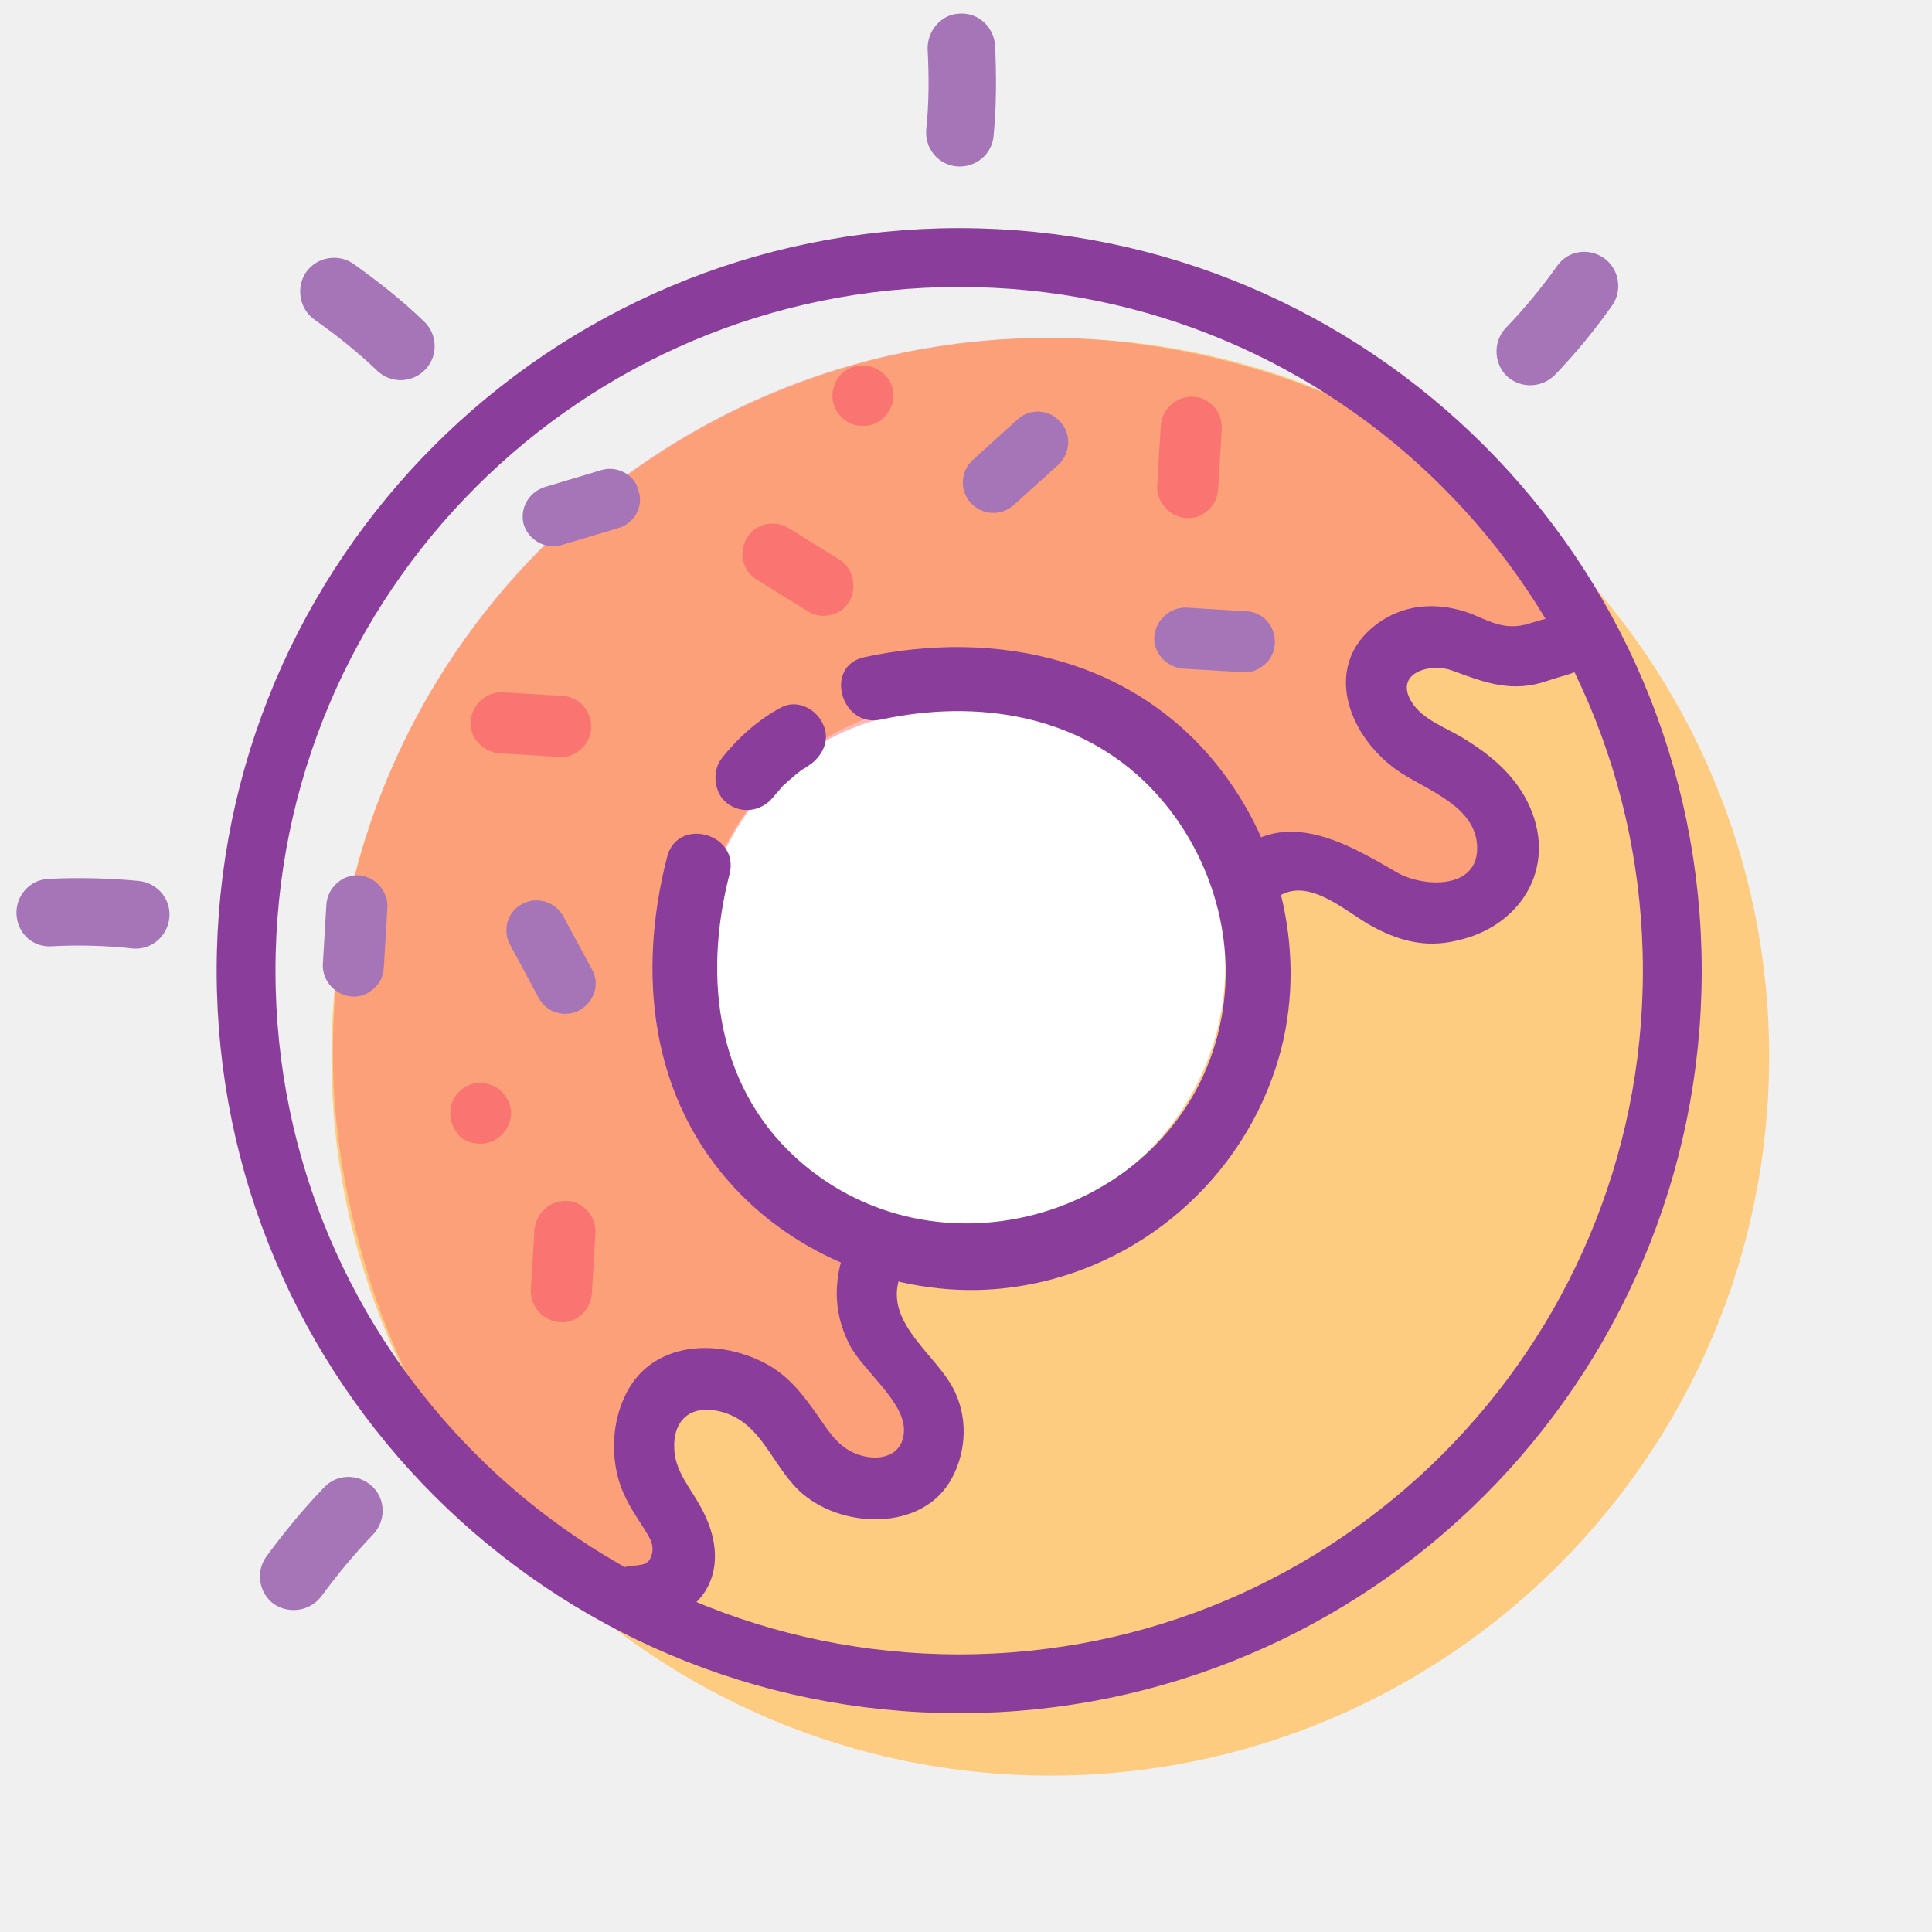
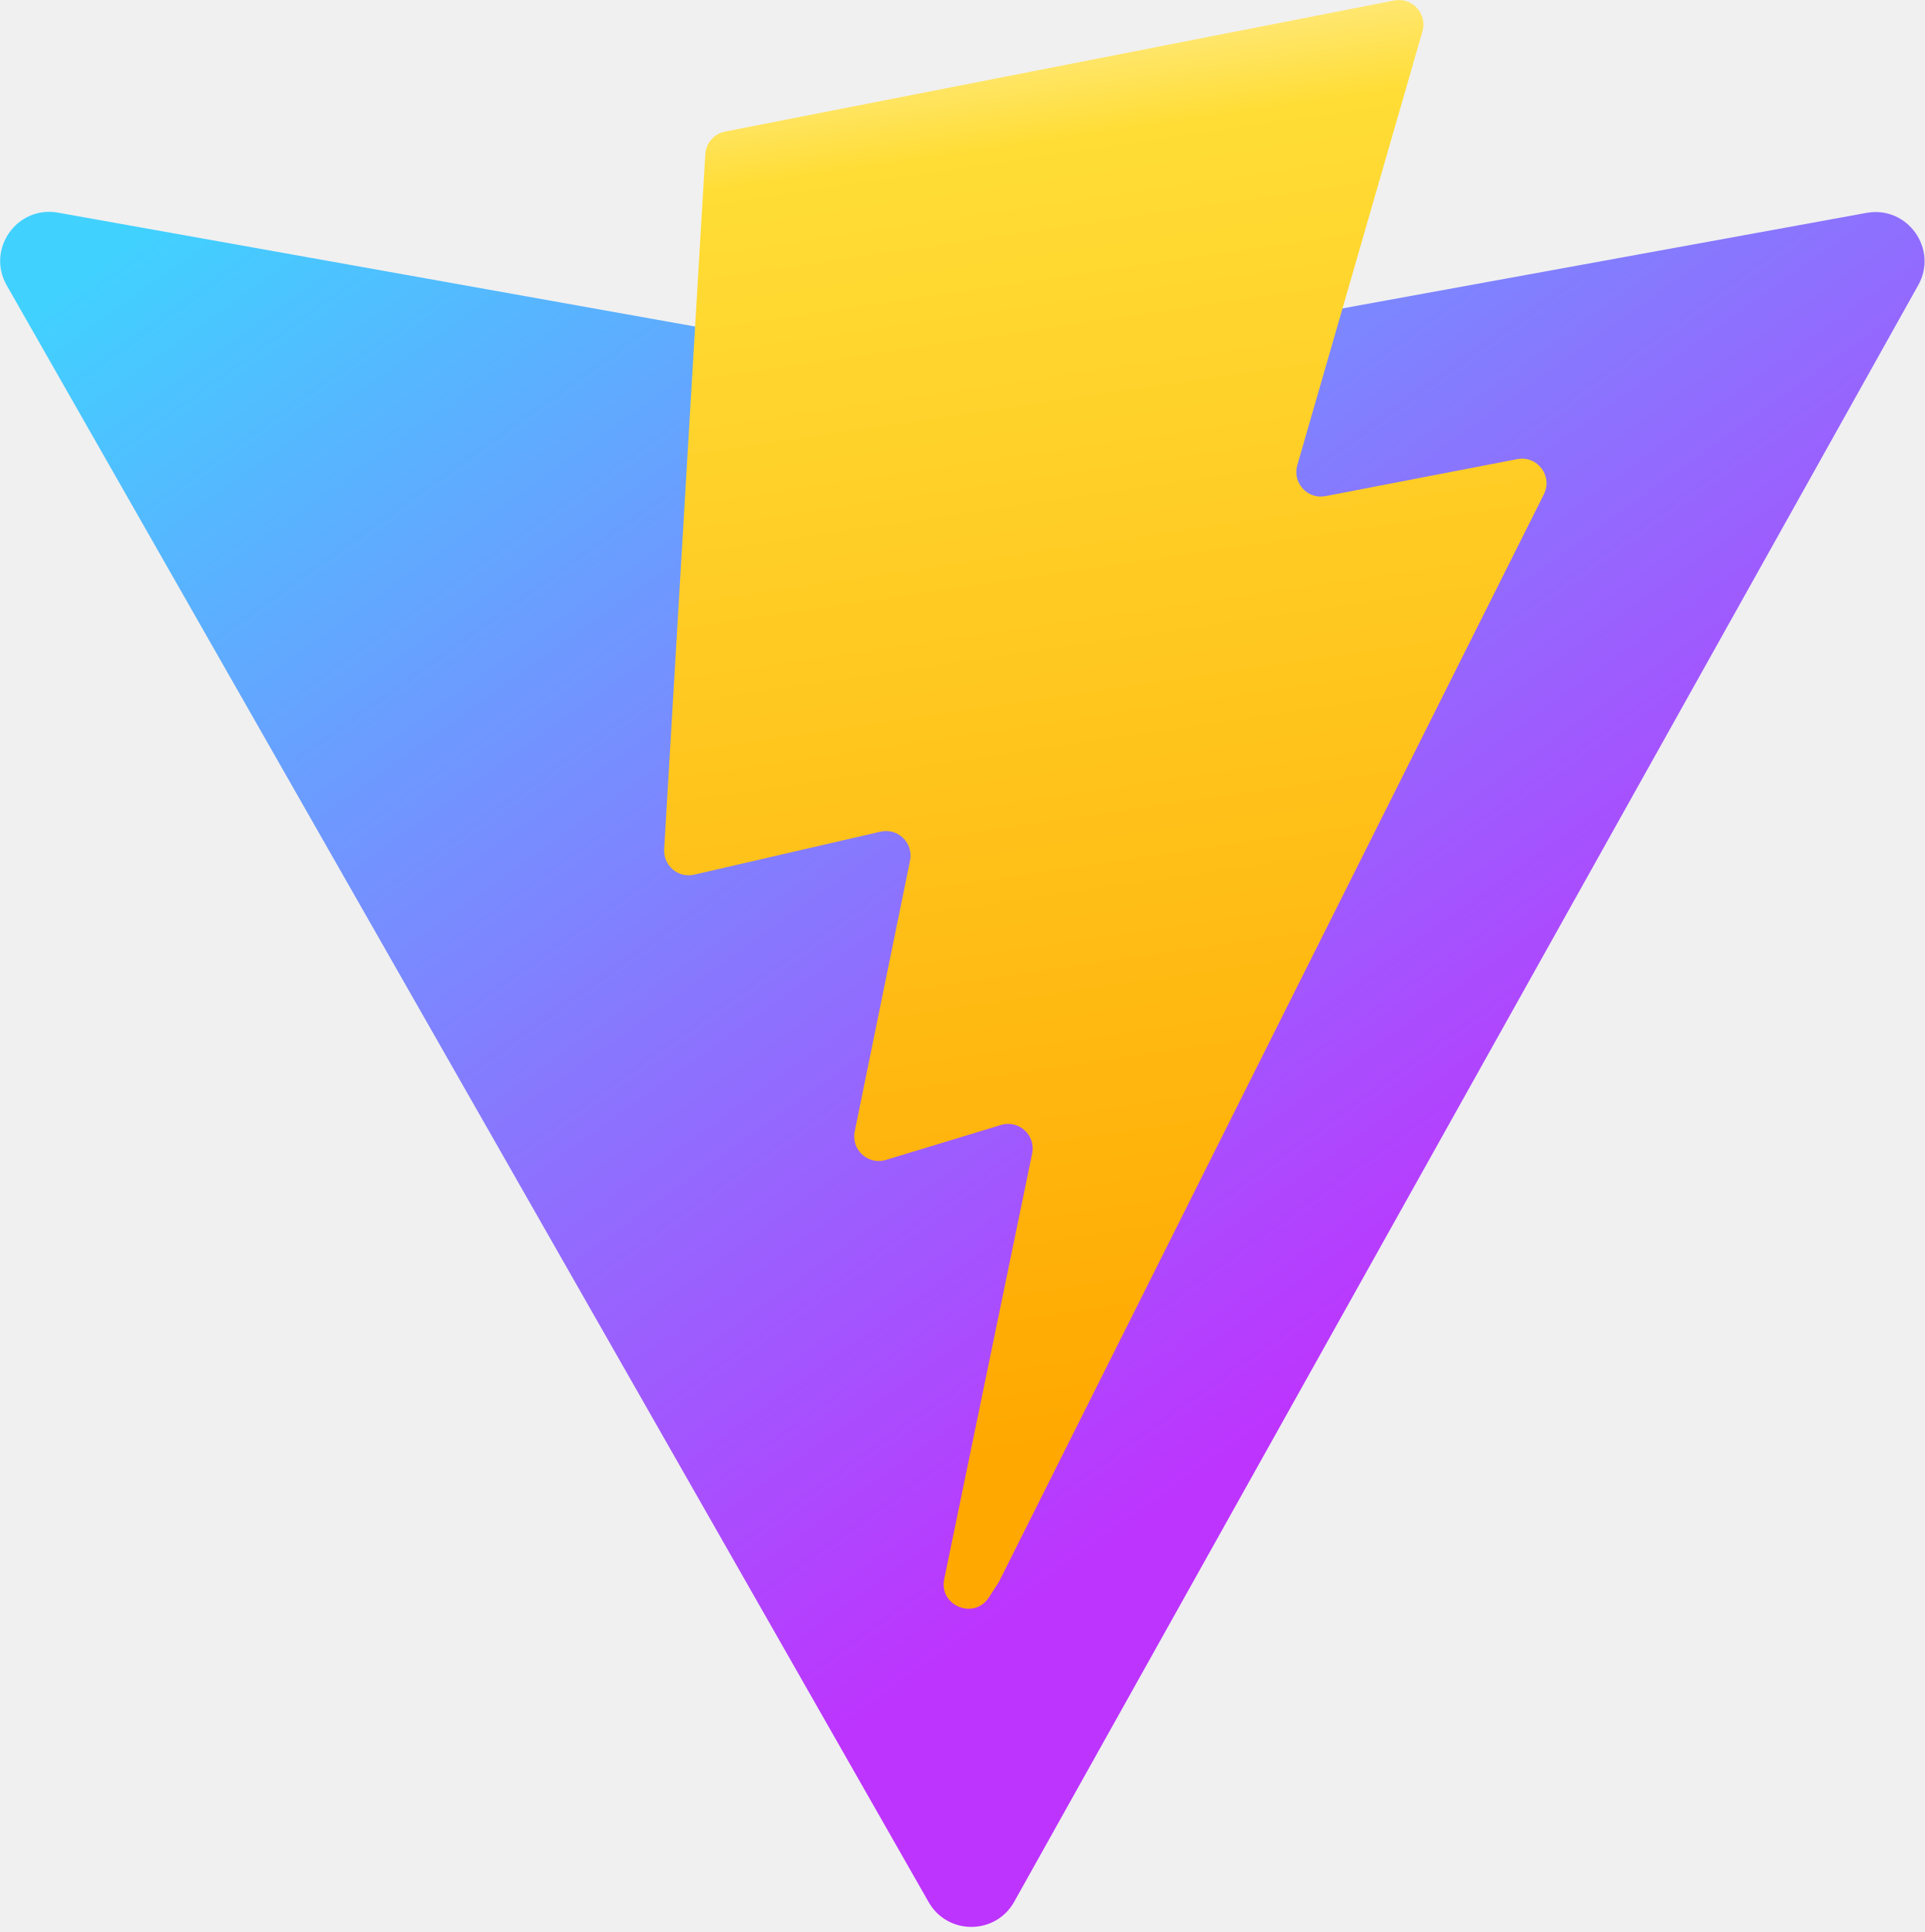
- <svg xmlns="http://www.w3.org/2000/svg" viewBox="15.4 -120.3 269.3 269.3">
-   <circle id="lower_circle" cx="161.8" cy="27" r="100.2" fill="#fdcc80" />
-   <circle id="inner_circle" cx="149.4" cy="14.2" r="36.8" fill="#fff" />
-   <path id="upper_frosting" d="M108.7 105.5c-6.6.3-31.9-13.4-42.4-49.5-1.9-6.6-4.5-16.8-4.5-29.6 0-55 44.6-99.6 99.6-99.6 13.1 0 23.5 2.7 29.6 4.5 34.4 10.4 48 34.1 44.9 40.5s-10.6-3.4-22.9-2.5c-1.4.1-4.2 4-4.2 6.2 0 7.2 13.5 12.7 14.6 15.9 1.7 5 3.4 6.2 2.3 9.5-1.5 4.8-2.9 3.6-5.2 5.9-.9.9-5.6.7-16.6-1.7-5.9-1.3-18-11.2-18-11.4 0-.4-16.2-13.3-30.2-14.8-6.6-.7-28.1-2.8-39.2 19.2-.5 1.1-4.4 20-4.2 22.5.9 11.9 7 24.7 12.1 27.5 11.7 6.4 12.9 14.7 12.8 14.4-.1-.4 7.8 14.7 8.2 17.3.3 2.1-.8 7.4-3.7 8.7-3.5 1.5-7.7-1.7-8.4-2.1-.8-.5-10.7-16.3-19.5-13.1-.8.3-6 3.7-7.6 5-.3.2 4.8 15.4 5.6 18.5.5 1.8-2.3 8.7-3.1 8.7z" opacity=".5" fill="#fa7471" />
-   <g id="sprinkles">
-     <path d="M135.1-69.3h-.2c-2.3.4-3.8 2.6-3.4 4.9.4 2.3 2.6 3.8 4.9 3.4.8-.1 1.5-.5 2.1-1 1-.9 1.6-2.3 1.4-3.7-.3-2.3-2.5-3.9-4.8-3.6z" style="fill: rgb(250, 116, 113);" />
-     <path d="M181.7-65c-2.3-.1-4.3 1.7-4.5 4l-.5 8.4c-.1 2.3 1.7 4.3 4 4.5 1.2.1 2.2-.3 3.1-1.1.8-.7 1.3-1.7 1.4-2.9l.5-8.4c.1-2.4-1.7-4.4-4-4.5z" style="fill: rgb(250, 116, 113);" />
-     <path d="M94.4 47.1c-2.3-.1-4.3 1.7-4.5 4l-.5 8.4c-.1 2.3 1.7 4.3 4 4.5 1.2.1 2.2-.3 3.1-1.1.8-.7 1.3-1.7 1.4-2.9l.5-8.4c.1-2.4-1.7-4.4-4-4.5z" style="fill: rgb(250, 116, 113);" />
-     <path d="M65.4 1.7c-2.3-.1-4.3 1.7-4.5 4l-.5 8.4c-.1 2.3 1.7 4.3 4 4.5 1.2.1 2.2-.3 3.1-1.1s1.3-1.7 1.4-2.9l.5-8.4c.1-2.3-1.7-4.3-4-4.5z" style="fill: rgb(165, 117, 183);" />
-     <path d="M157.2-61.8l-6.2 5.6c-1.7 1.6-1.9 4.2-.3 6 1.6 1.7 4.2 1.9 6 .3l6.2-5.6c1.7-1.6 1.9-4.2.3-6s-4.3-1.9-6-.3z" style="fill: rgb(165, 117, 183);" />
-     <path d="M93.8-23.3l-8.3-.5c-2.3-.1-4.3 1.7-4.5 4s1.7 4.3 4 4.5l8.3.5c1.2.1 2.2-.3 3.1-1.1.8-.7 1.3-1.7 1.4-2.9.1-2.4-1.7-4.4-4-4.5z" style="fill: rgb(250, 116, 113);" />
-     <path d="M189.1-35.1l-8.3-.5c-2.3-.1-4.3 1.7-4.5 4s1.7 4.3 4 4.5l8.3.5c1.2.1 2.2-.3 3.1-1.1s1.3-1.7 1.4-2.9c.1-2.4-1.6-4.4-4-4.5z" style="fill: rgb(165, 117, 183);" />
-     <path d="M132.4-42.3l-7.1-4.4c-2-1.2-4.6-.6-5.8 1.4-1.2 2-.6 4.6 1.4 5.8l7.1 4.4c1 .6 2.1.8 3.2.5 1.1-.2 2-.9 2.6-1.9 1.1-2 .5-4.6-1.4-5.8z" style="fill: rgb(250, 116, 113);" />
-     <path d="M88.2 5.7c-2.1 1.1-2.8 3.7-1.7 5.7l4 7.4c1.1 2.1 3.7 2.8 5.7 1.7 1.1-.6 1.8-1.6 2.1-2.7.3-1 .1-2.1-.4-3l-4-7.4c-1.1-2-3.7-2.8-5.7-1.7z" style="fill: rgb(165, 117, 183);" />
-   </g>
-   <g class="hair">
-     <path d="M232.5-83.3c-2.2 3.1-4.6 6-7.2 8.7-1.8 1.9-1.7 4.9.1 6.7 1.9 1.8 4.9 1.7 6.7-.1 2.9-3 5.6-6.3 8-9.7 1.5-2.1 1-5.1-1.1-6.6s-5-1.1-6.5 1z" style="fill: rgb(165, 117, 183);" />
-     <path d="M144.7-113.4c.2 3.7.2 7.5-.2 11.2-.2 2.6 1.7 4.9 4.3 5.1 2.6.2 4.9-1.7 5.1-4.3.4-4.2.4-8.4.2-12.6-.2-2.6-2.4-4.6-5-4.4-2.5.1-4.5 2.4-4.4 5z" style="fill: rgb(165, 117, 183);" />
-     <path d="M59.3-75.7c3.1 2.2 6 4.5 8.7 7.1 1.9 1.8 4.9 1.7 6.7-.2s1.7-4.9-.2-6.7c-3-2.9-6.3-5.5-9.8-8-2.1-1.5-5.1-1-6.6 1.1s-1 5.2 1.2 6.7z" style="fill: rgb(165, 117, 183);" />
-     <path d="M22.6 11.6c3.7-.2 7.5-.1 11.2.3 2.6.3 4.9-1.6 5.2-4.2s-1.6-4.9-4.2-5.2c-4.2-.4-8.4-.5-12.6-.3-2.6.1-4.6 2.3-4.5 4.9.1 2.7 2.3 4.7 4.9 4.5z" style="fill: rgb(165, 117, 183);" />
-     <path d="M60.2 102.2c2.2-3 4.6-5.9 7.2-8.6 1.8-1.9 1.8-4.9-.1-6.7-1.9-1.8-4.9-1.8-6.7.1-2.9 3-5.6 6.3-8.1 9.7-1.5 2.1-1 5.1 1.1 6.6 2.1 1.4 5 1 6.6-1.1z" style="fill: rgb(165, 117, 183);" />
-   </g>
-   <circle cx="149.1" cy="15" r="99.4" style="stroke-width: 8.2; stroke: rgb(138, 61, 155); fill: none; stroke-miterlimit: 10;" />
-   <g id="side_swirl">
-     <path d="M192.5 5.6c4.2-4.4 9.6.5 13.6 2.9 4 2.3 7.9 3.4 12.4 2.3 8.7-1.9 13.9-9.9 10.2-18.5-1.9-4.4-5.5-7.4-9.5-9.8-2.3-1.4-5.5-2.5-7-4.9-2.6-4.1 2.6-5.6 5.7-4.4 4.6 1.7 8.3 3.1 13.2 1.4 3.5-1.2 7.6-1.6 8.2-6.1.7-5.3-7.4-7.6-8.1-2.2-.1.2-.1.5-.2.7.8-.6 1.7-1.3 2.5-1.9-1.6.6-3.3 1-4.9 1.5-3.2 1-5.2-.1-8-1.3-4.2-1.6-8.7-1.6-12.6.9-8.9 5.9-4.6 16.6 2.8 21.3 3.9 2.5 10.3 4.7 10.5 10.2.2 6.1-7.6 5.7-11.2 3.6-7.7-4.5-16.2-9.3-23.7-1.6-3.6 3.9 2.3 9.8 6.1 5.9z" style="fill: rgb(138, 61, 155);" />
-     <path d="M132.5 56.1c-.9 3.8-.5 7.5 1.3 11 1.8 3.6 7.8 8 7.6 12.1-.1 3.1-2.8 4.1-5.5 3.5s-4.2-2.3-5.7-4.5c-2.3-3.3-4.5-6.6-8.2-8.5-6.7-3.5-15.8-3-19.4 4.4-1.8 3.7-2.1 8.1-.9 12.1.7 2.3 2 4.3 3.3 6.3.7 1.2 1.6 2.2 1.3 3.7-.4 1.7-1.3 1.6-3.1 1.8-5.3.6-5.4 9 0 8.4 4-.5 8.2-1.3 10.5-4.9 2.3-3.7 1.4-8.1-.6-11.7-1.4-2.6-3.5-4.9-3.7-7.9-.3-4.2 2.2-6.4 6.2-5.5 5.8 1.3 7.2 7.2 11.1 11 5.7 5.5 17.4 5.9 21.4-1.7 2.1-3.9 2.2-8.7.1-12.6-2.5-4.6-9-8.8-7.6-14.6 1.2-5.4-6.9-7.7-8.1-2.4z" style="fill: rgb(138, 61, 155);" />
-     <path d="M138.2-20c13.4-2.9 27.6-.7 37.5 9.4 7.8 8 11.8 19.6 10.2 30.7-3.9 27.4-37.5 39.4-58.4 22-12.2-10.2-14.2-25.9-10.4-40.6 1.4-5.6-7.2-8-8.7-2.4-4.2 16.3-2.4 33.7 9.6 46.4 9.3 9.9 23.6 15.2 37.1 13.8 17.5-1.8 32.6-13.9 38.1-30.7 4.6-13.9 1.4-29.7-7.4-41.3-11.9-15.7-31.3-20-49.9-16-5.7 1.2-3.3 9.9 2.3 8.7z" style="fill: rgb(138, 61, 155);" />
-     <path d="M99.3-54.8l-8 2.4c-2.2.7-3.5 3-2.9 5.2.7 2.2 3 3.5 5.2 2.9l8-2.4c1.1-.3 2-1.1 2.5-2s.7-2.1.3-3.2c-.5-2.2-2.9-3.5-5.1-2.9z" style="fill: rgb(165, 117, 183);" />
-     <path d="M81.8 30.7h-.2c-3.2.6-4.9 4.7-1.8 7.7 2.1 1.2 4.1.8 5.4-.4 1-.9 1.6-2.3 1.4-3.7-.4-2.3-2.5-3.9-4.8-3.6z" style="fill: rgb(250, 116, 113);" />
-     <path d="M124.3-21.7c-3.2 1.7-6.1 4.3-8.3 7.1-1.4 1.8-1.1 4.9.8 6.3 2 1.5 4.7 1.1 6.3-.8.4-.5.8-.9 1.2-1.4l.1-.1c.2-.3.6-.5.8-.8.6-.4 1-.9 1.6-1.3.3-.3.6-.4.9-.6.8-.5-.6.3.1-.1 2-1.1 3.5-3.6 2.3-6-.9-2-3.5-3.5-5.8-2.3z" style="fill: rgb(138, 61, 155);" />
-   </g>
+ <svg xmlns="http://www.w3.org/2000/svg" aria-hidden="true" role="img" class="iconify iconify--logos" width="31.88" height="32" preserveAspectRatio="xMidYMid meet" viewBox="0 0 256 257">
+   <defs>
+     <linearGradient id="IconifyId1813088fe1fbc01fb466" x1="-.828%" x2="57.636%" y1="7.652%" y2="78.411%">
+       <stop offset="0%" stop-color="#41D1FF" />
+       <stop offset="100%" stop-color="#BD34FE" />
+     </linearGradient>
+     <linearGradient id="IconifyId1813088fe1fbc01fb467" x1="43.376%" x2="50.316%" y1="2.242%" y2="89.03%">
+       <stop offset="0%" stop-color="#FFEA83" />
+       <stop offset="8.333%" stop-color="#FFDD35" />
+       <stop offset="100%" stop-color="#FFA800" />
+     </linearGradient>
+   </defs>
+   <path fill="url(#IconifyId1813088fe1fbc01fb466)" d="M255.153 37.938L134.897 252.976c-2.483 4.44-8.862 4.466-11.382.048L.875 37.958c-2.746-4.814 1.371-10.646 6.827-9.67l120.385 21.517a6.537 6.537 0 0 0 2.322-.004l117.867-21.483c5.438-.991 9.574 4.796 6.877 9.62Z" />
+   <path fill="url(#IconifyId1813088fe1fbc01fb467)" d="M185.432.063L96.44 17.501a3.268 3.268 0 0 0-2.634 3.014l-5.474 92.456a3.268 3.268 0 0 0 3.997 3.378l24.777-5.718c2.318-.535 4.413 1.507 3.936 3.838l-7.361 36.047c-.495 2.426 1.782 4.5 4.151 3.78l15.304-4.649c2.372-.72 4.652 1.36 4.15 3.788l-11.698 56.621c-.732 3.542 3.979 5.473 5.943 2.437l1.313-2.028l72.516-144.72c1.215-2.423-.88-5.186-3.54-4.672l-25.505 4.922c-2.396.462-4.435-1.77-3.759-4.114l16.646-57.705c.677-2.35-1.37-4.583-3.769-4.113Z" />
</svg>
